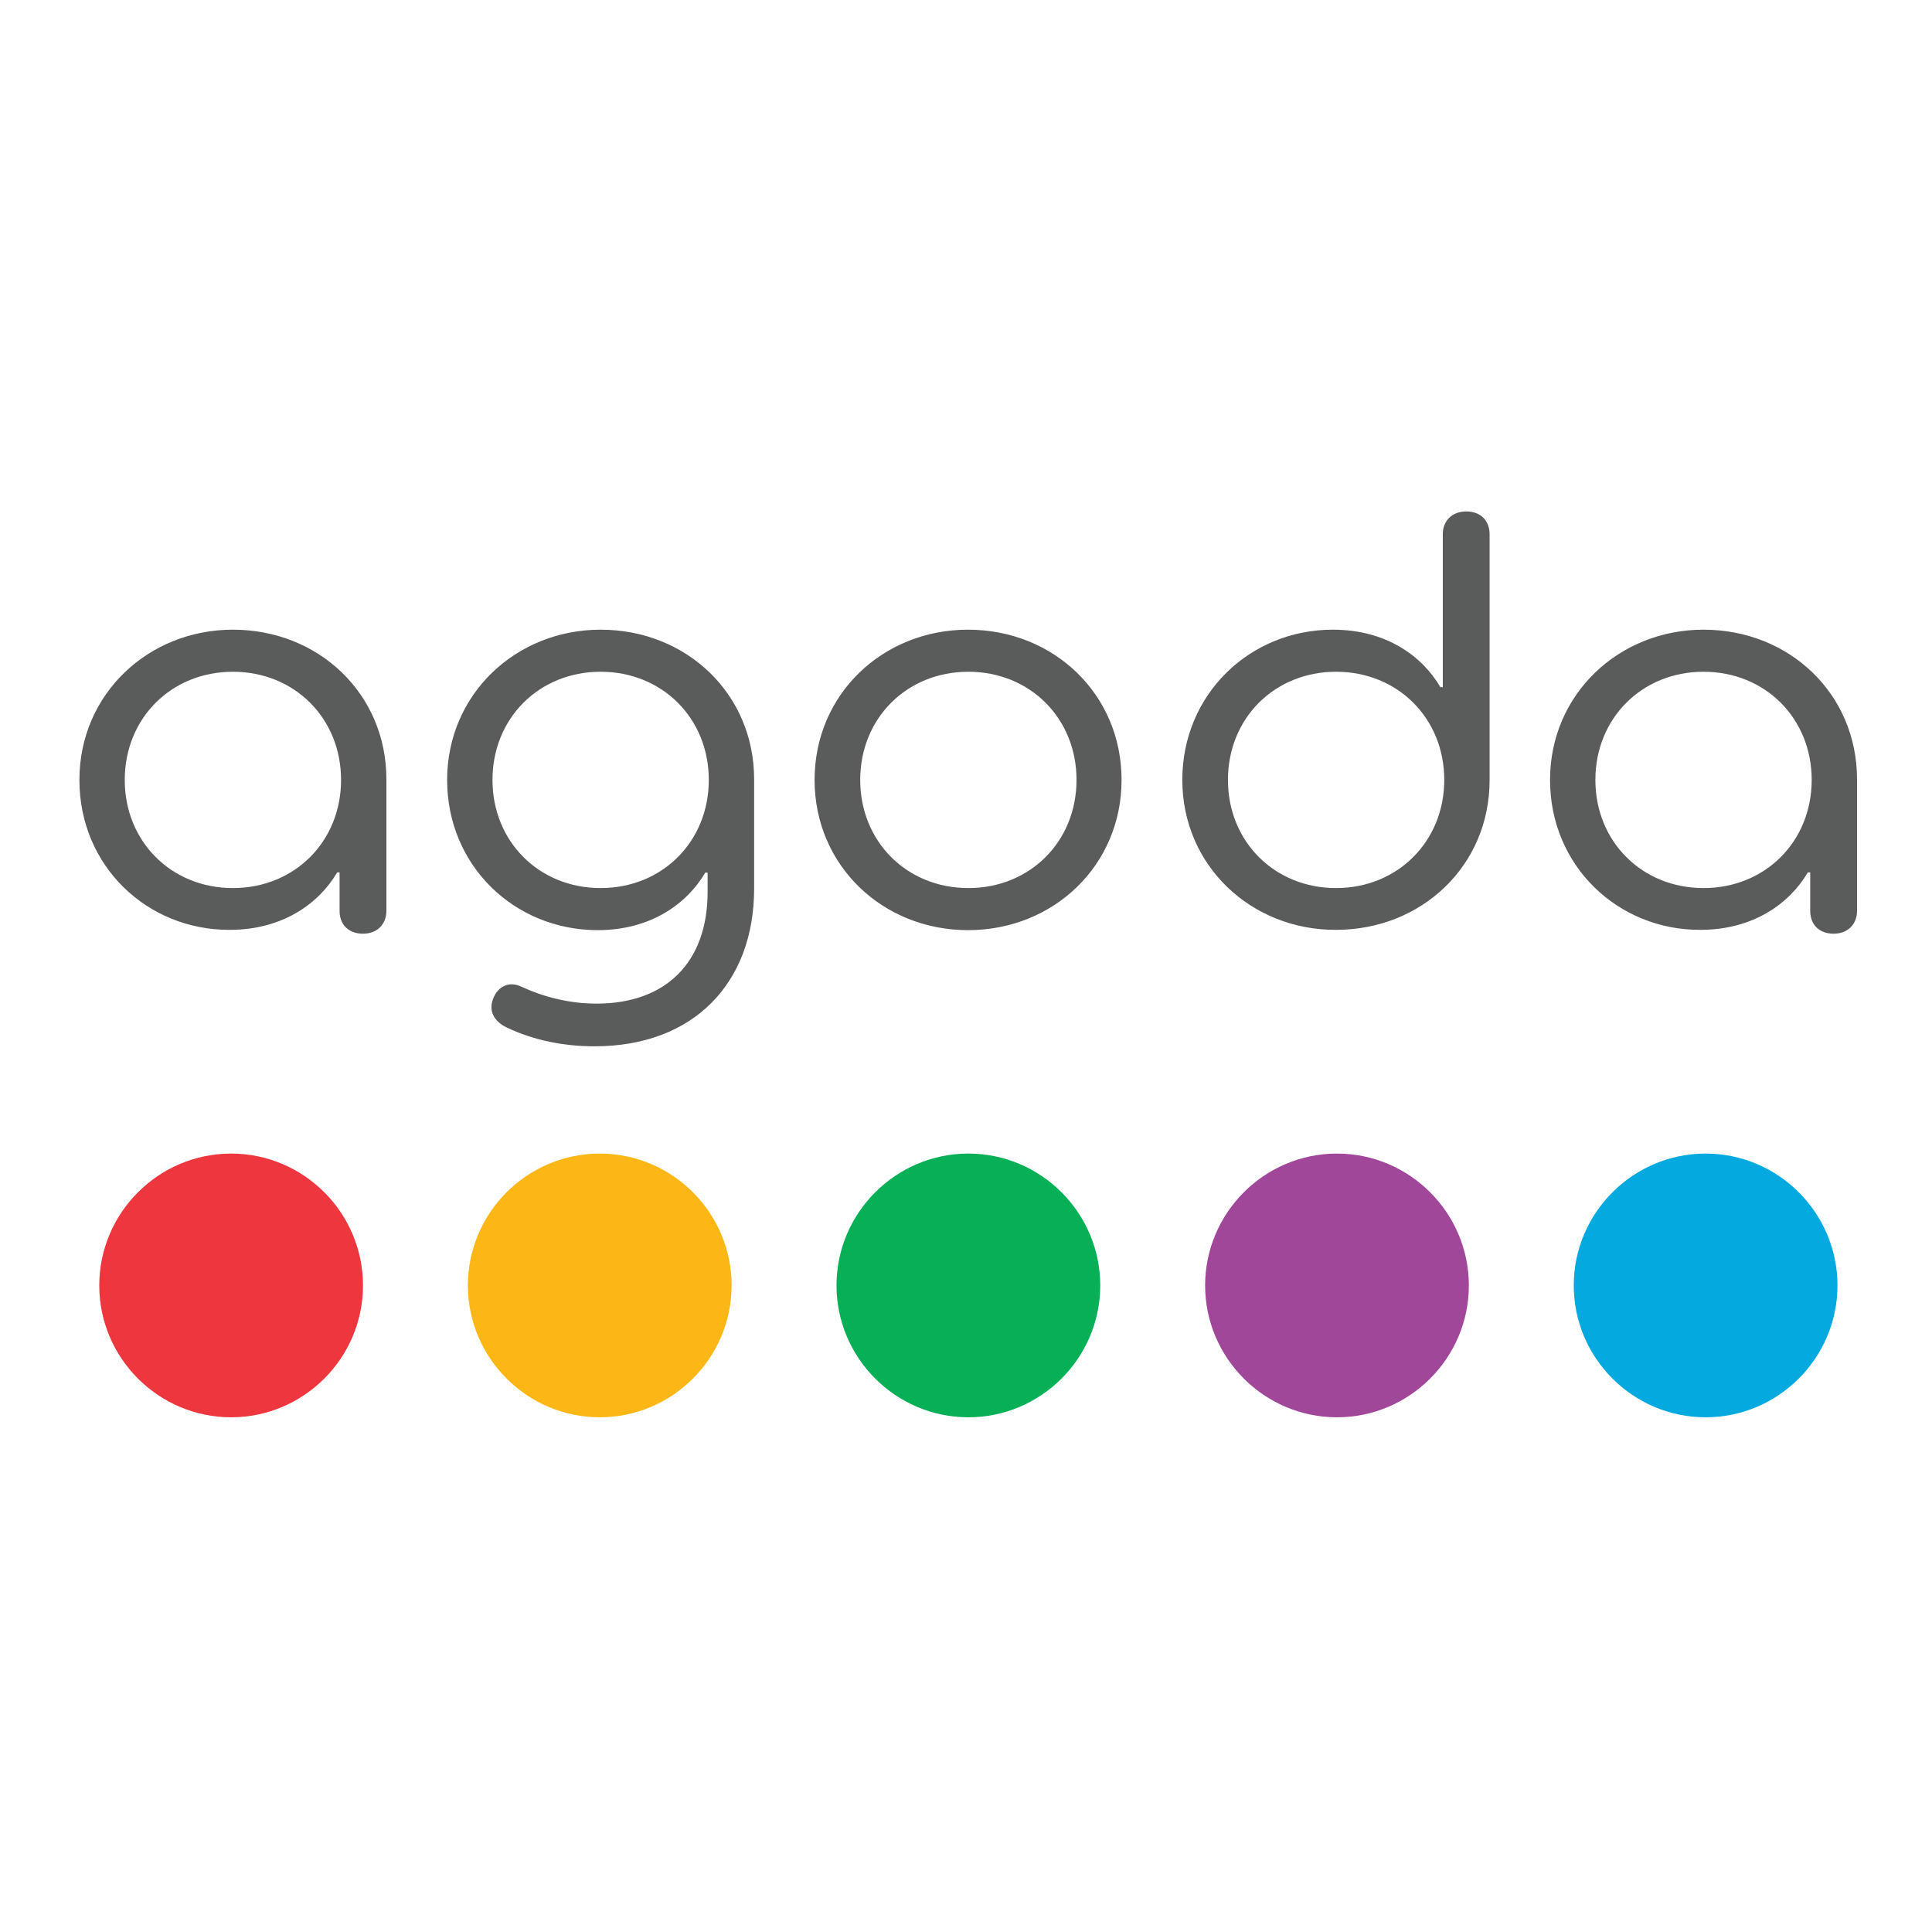
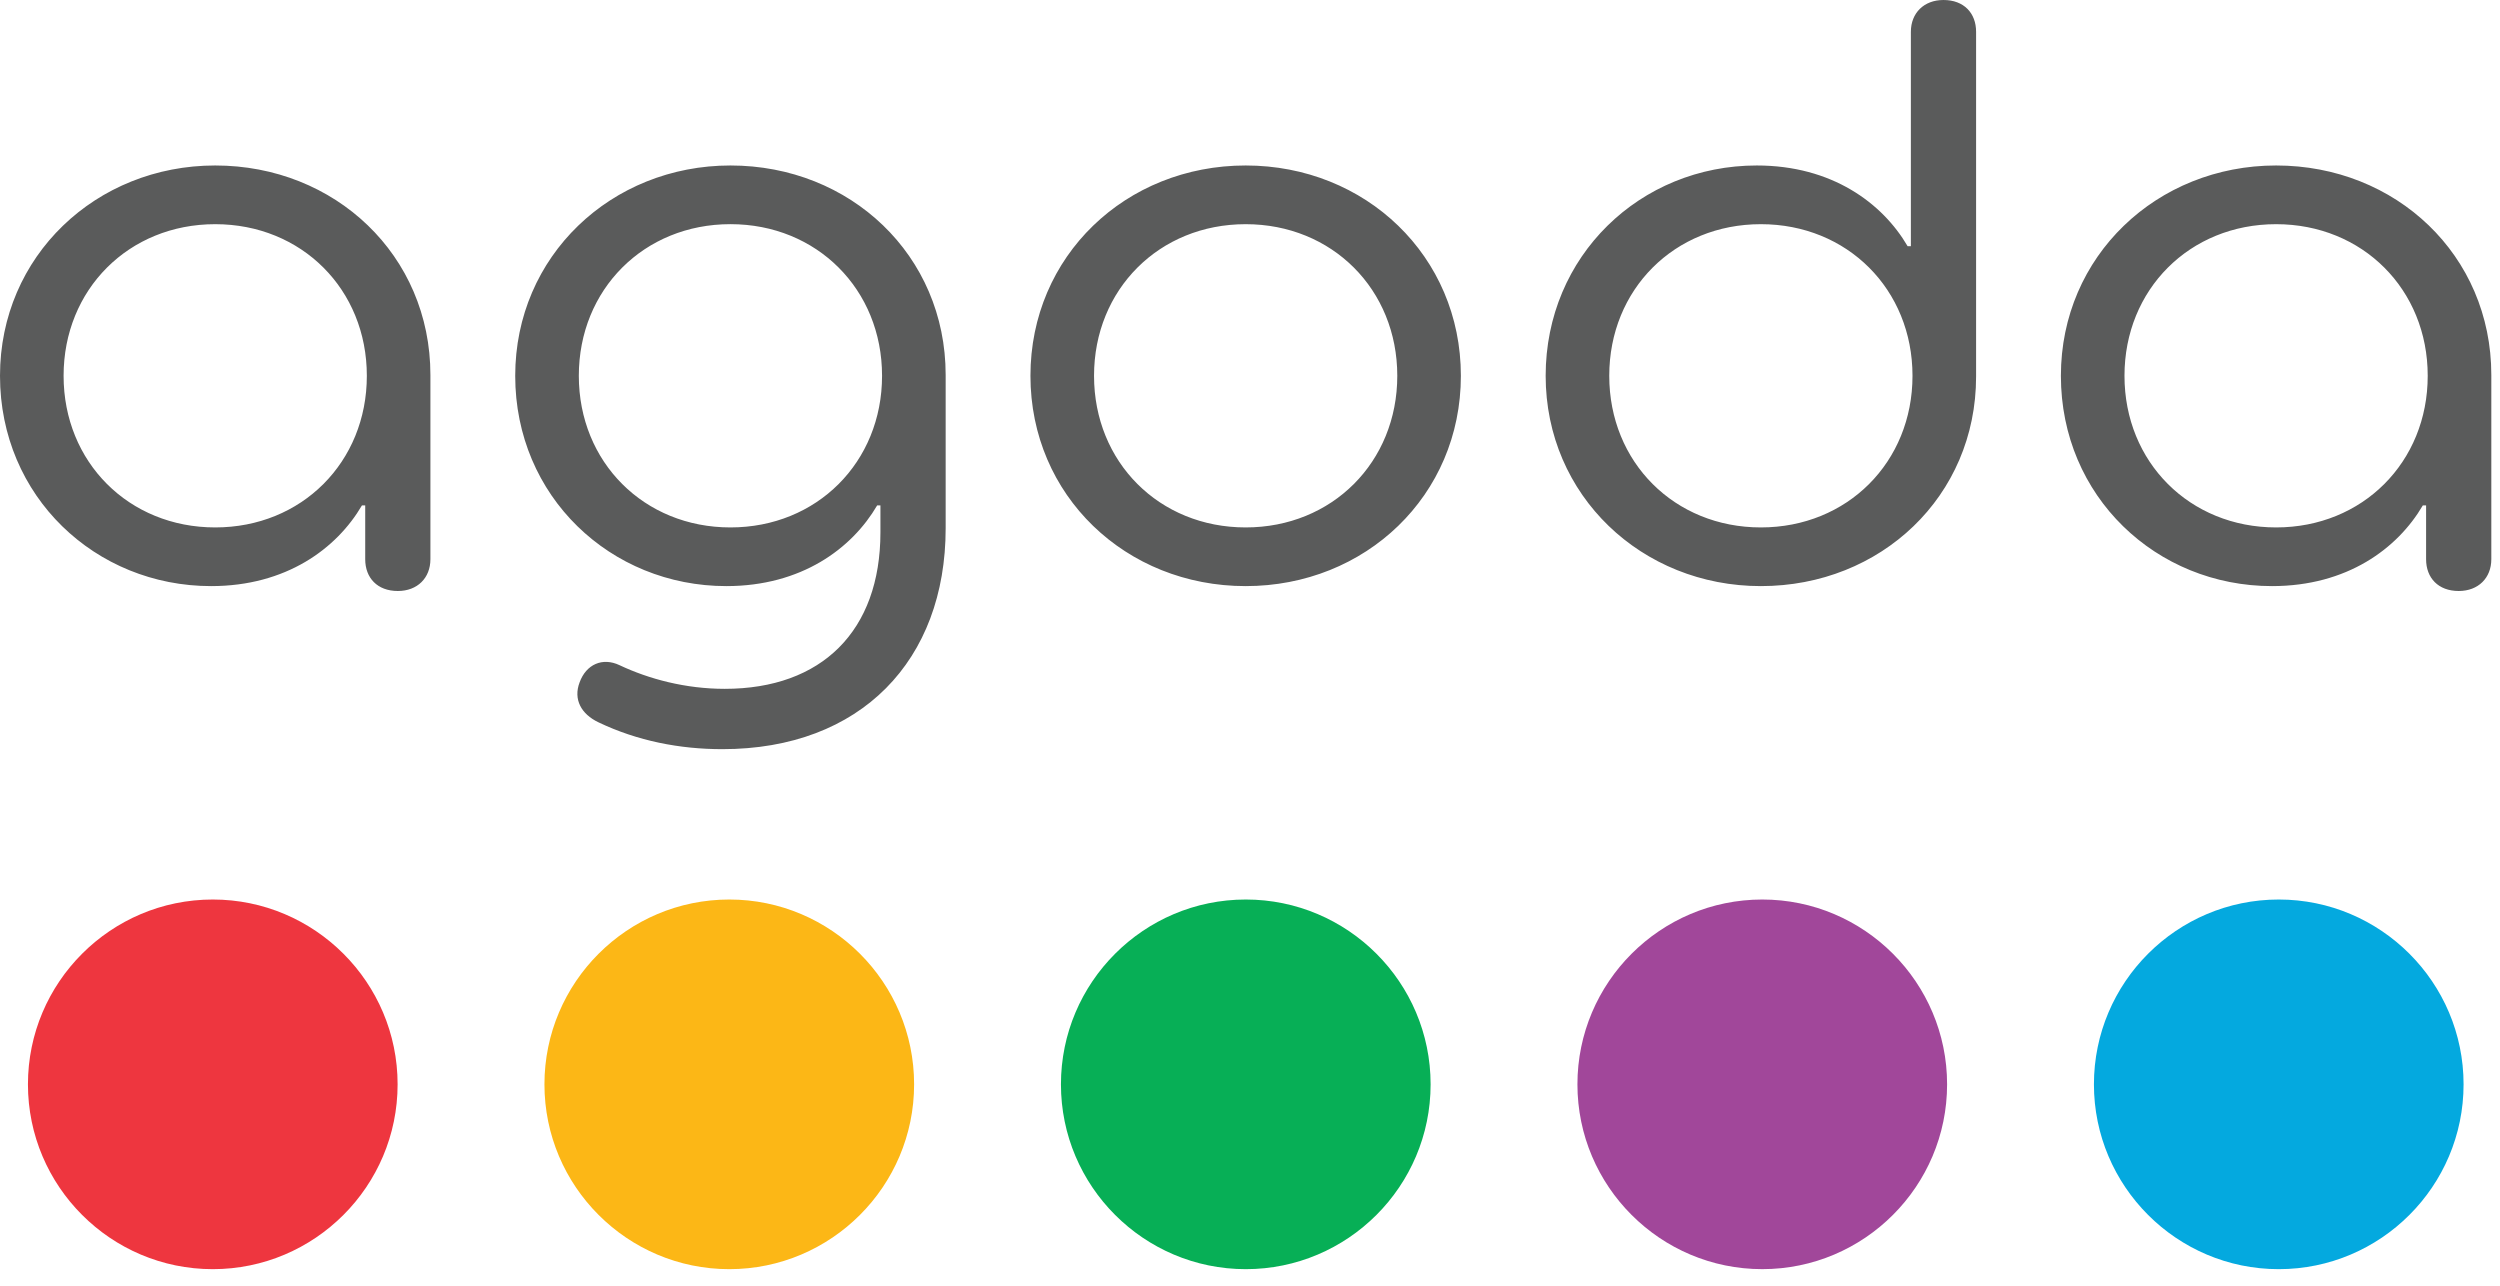
- <svg xmlns="http://www.w3.org/2000/svg" version="1.1" id="layer" x="0px" y="0px" viewBox="0 0 652 652" style="enable-background:new 0 0 652 652;" xml:space="preserve">
-   <style type="text/css">
- 	.st0{fill:#FCB716;}
- 	.st1{fill:#EE363F;}
- 	.st2{fill:#07AF56;}
- 	.st3{fill:#04A9DF;}
- 	.st4{fill:#A1479A;}
- 	.st5{fill:#5A5B5B;}
- </style>
-   <path class="st0" d="M202.4,389.3c-24.5,0-44.5,20-44.5,44.5c0,24.5,20,44.5,44.5,44.5s44.5-20,44.5-44.5  C246.9,409.3,226.9,389.3,202.4,389.3" />
-   <path class="st1" d="M78,389.3c-24.5,0-44.5,20-44.5,44.5c0,24.5,20,44.5,44.5,44.5c24.5,0,44.5-20,44.5-44.5  C122.5,409.3,102.5,389.3,78,389.3" />
-   <path class="st2" d="M326.8,389.3c-24.5,0-44.5,20-44.5,44.5c0,24.5,20,44.5,44.5,44.5c24.5,0,44.5-20,44.5-44.5  C371.3,409.3,351.3,389.3,326.8,389.3" />
-   <path class="st3" d="M575.6,389.3c-24.5,0-44.5,20-44.5,44.5c0,24.5,20,44.5,44.5,44.5s44.5-20,44.5-44.5  C620.1,409.3,600.1,389.3,575.6,389.3" />
-   <path class="st4" d="M451.2,389.3c-24.5,0-44.5,20-44.5,44.5c0,24.5,20,44.5,44.5,44.5c24.5,0,44.5-20,44.5-44.5  C495.7,409.3,475.7,389.3,451.2,389.3" />
-   <path class="st5" d="M26.8,263.2c0-28.9,23.2-50.7,51.8-50.7c28.9,0,51.8,21.6,51.8,50.5v44.4c0,4.5-3.1,7.7-7.9,7.7  c-4.9,0-7.9-3.1-7.9-7.7v-13h-0.8c-6.1,10.4-18.3,19.4-36.3,19.4C49.7,313.9,26.8,292.3,26.8,263.2 M115.1,263.2  c0-20.8-15.7-36.5-36.5-36.5c-20.8,0-36.5,15.7-36.5,36.5c0,20.8,15.7,36.5,36.5,36.5C99.4,299.7,115.1,284,115.1,263.2   M170.9,346.7c-4.1-2-6.1-5.5-4.5-9.6c1.6-4.3,5.5-6.1,9.6-4.1c7.1,3.3,15.9,5.7,25.3,5.7c23.4,0,37.5-13.9,37.5-37.7v-6.5H238  c-6.1,10.4-18.3,19.4-36.3,19.4c-27.9,0-50.8-21.6-50.8-50.7c0-28.9,23.2-50.7,51.8-50.7c28.9,0,51.8,21.6,51.8,50.5v36.9  c0,31.8-20.4,53.2-53.8,53.2C190.5,353.1,180.3,351.2,170.9,346.7 M239.2,263.2c0-20.8-15.7-36.5-36.5-36.5  c-20.8,0-36.5,15.7-36.5,36.5c0,20.8,15.7,36.5,36.5,36.5C223.5,299.7,239.2,284,239.2,263.2 M274.9,263.2c0-28.9,23-50.7,51.8-50.7  c28.9,0,51.8,21.8,51.8,50.7c0,28.9-23,50.7-51.8,50.7C297.9,313.9,274.9,292.1,274.9,263.2 M363.3,263.2  c0-20.8-15.7-36.5-36.5-36.5c-20.8,0-36.5,15.7-36.5,36.5c0,20.8,15.7,36.5,36.5,36.5C347.6,299.7,363.3,284,363.3,263.2 M399,263.2  c0-28.9,22.8-50.7,50.8-50.7c18.1,0,30.2,9,36.3,19.4h0.8v-51.6c0-4.5,3.1-7.7,7.9-7.7c4.9,0,7.9,3.1,7.9,7.7v83  c0,28.9-23,50.5-51.8,50.5C422.2,313.9,399,292.1,399,263.2 M487.4,263.2c0-20.8-15.7-36.5-36.5-36.5c-20.8,0-36.5,15.7-36.5,36.5  c0,20.8,15.7,36.5,36.5,36.5C471.6,299.7,487.4,284,487.4,263.2 M523.1,263.2c0-28.9,23.2-50.7,51.8-50.7  c28.9,0,51.8,21.6,51.8,50.5v44.4c0,4.5-3.1,7.7-7.9,7.7c-4.9,0-7.9-3.1-7.9-7.7v-13h-0.8c-6.1,10.4-18.3,19.4-36.3,19.4  C546.1,313.9,523.1,292.3,523.1,263.2 M611.4,263.2c0-20.8-15.7-36.5-36.5-36.5c-20.8,0-36.5,15.7-36.5,36.5  c0,20.8,15.7,36.5,36.5,36.5C595.7,299.7,611.4,284,611.4,263.2" />
+ <svg xmlns="http://www.w3.org/2000/svg" width="140" height="72" viewBox="0 0 140 72">
+   <g fill="none" fill-rule="evenodd">
+     <path fill="#FCB716" d="M40.84,50.373 C35.132,50.373 30.489,55.015 30.489,60.723 C30.489,66.43 35.132,71.073 40.84,71.073 C46.547,71.073 51.19,66.43 51.19,60.723 C51.19,55.015 46.547,50.373 40.84,50.373" />
+     <path fill="#EE363F" d="M11.916,50.373 C6.208,50.373 1.565,55.015 1.565,60.723 C1.565,66.43 6.208,71.073 11.916,71.073 C17.622,71.073 22.266,66.43 22.266,60.723 C22.266,55.015 17.622,50.373 11.916,50.373" />
+     <path fill="#07AF56" d="M69.764,50.373 C64.056,50.373 59.413,55.015 59.413,60.723 C59.413,66.43 64.056,71.073 69.764,71.073 C75.471,71.073 80.114,66.43 80.114,60.723 C80.114,55.015 75.471,50.373 69.764,50.373" />
+     <path fill="#04A9DF" d="M127.61,50.373 C121.903,50.373 117.26,55.015 117.26,60.723 C117.26,66.43 121.903,71.073 127.61,71.073 C133.317,71.073 137.96,66.43 137.96,60.723 C137.96,55.015 133.317,50.373 127.61,50.373" />
+     <path fill="#A1479A" d="M98.687,50.373 C92.98,50.373 88.336,55.016 88.336,60.723 C88.336,66.43 92.979,71.072 98.687,71.072 C104.394,71.072 109.037,66.43 109.037,60.723 C109.037,55.016 104.395,50.373 98.687,50.373" />
+     <path fill="#5A5B5B" d="M0 21.045C0 14.334 5.387 9.267 12.052 9.267 18.762 9.267 24.103 14.289 24.103 20.999L24.103 31.316C24.103 32.366 23.374 33.096 22.278 33.096 21.136 33.096 20.452 32.366 20.452 31.316L20.452 28.303 20.269 28.303C18.854 30.722 16.023 32.822 11.823 32.822 5.341 32.822 0 27.801 0 21.045M20.543 21.045C20.543 16.206 16.891 12.554 12.052 12.554 7.213 12.554 3.561 16.206 3.561 21.045 3.561 25.883 7.213 29.536 12.052 29.536 16.891 29.536 20.543 25.883 20.543 21.045M33.509 40.447C32.551 39.99 32.093 39.168 32.459 38.21 32.825 37.205 33.738 36.795 34.696 37.251 36.34 38.027 38.393 38.575 40.584 38.575 46.018 38.575 49.304 35.334 49.304 29.81L49.304 28.303 49.121 28.303C47.706 30.723 44.877 32.822 40.676 32.822 34.193 32.822 28.852 27.801 28.852 21.045 28.852 14.334 34.239 9.267 40.905 9.267 47.615 9.267 52.957 14.289 52.957 20.999L52.957 29.582C52.957 36.977 48.208 41.953 40.448 41.953 38.074 41.953 35.7 41.496 33.509 40.447M49.395 21.045C49.395 16.206 45.743 12.553 40.905 12.553 36.066 12.553 32.414 16.206 32.414 21.045 32.414 25.884 36.066 29.536 40.905 29.536 45.743 29.536 49.395 25.884 49.395 21.045M57.705 21.045C57.705 14.334 63.047 9.267 69.757 9.267 76.467 9.267 81.809 14.334 81.809 21.045 81.809 27.755 76.467 32.822 69.757 32.822 63.047 32.822 57.705 27.755 57.705 21.045M78.248 21.045C78.248 16.206 74.596 12.554 69.757 12.554 64.918 12.554 61.266 16.206 61.266 21.045 61.266 25.883 64.918 29.536 69.757 29.536 74.596 29.536 78.248 25.883 78.248 21.045M86.557 21.045C86.557 14.334 91.852 9.267 98.381 9.267 102.581 9.267 105.411 11.367 106.826 13.786L107.009 13.786 107.009 1.78C107.009.731 107.739 0 108.835 0 109.977 0 110.661.731 110.661 1.78L110.661 21.09C110.661 27.801 105.319 32.822 98.609 32.822 91.945 32.822 86.557 27.755 86.557 21.045M107.1 21.045C107.1 16.206 103.448 12.554 98.609 12.554 93.77 12.554 90.118 16.206 90.118 21.045 90.118 25.883 93.77 29.536 98.609 29.536 103.448 29.536 107.1 25.883 107.1 21.045M115.41 21.045C115.41 14.334 120.797 9.267 127.462 9.267 134.172 9.267 139.514 14.289 139.514 20.999L139.514 31.316C139.514 32.366 138.783 33.096 137.688 33.096 136.546 33.096 135.861 32.366 135.861 31.316L135.861 28.303 135.678 28.303C134.263 30.722 131.433 32.822 127.233 32.822 120.751 32.822 115.41 27.801 115.41 21.045M135.952 21.045C135.952 16.206 132.301 12.554 127.462 12.554 122.623 12.554 118.971 16.206 118.971 21.045 118.971 25.883 122.623 29.536 127.462 29.536 132.301 29.536 135.952 25.883 135.952 21.045" />
+   </g>
</svg>
